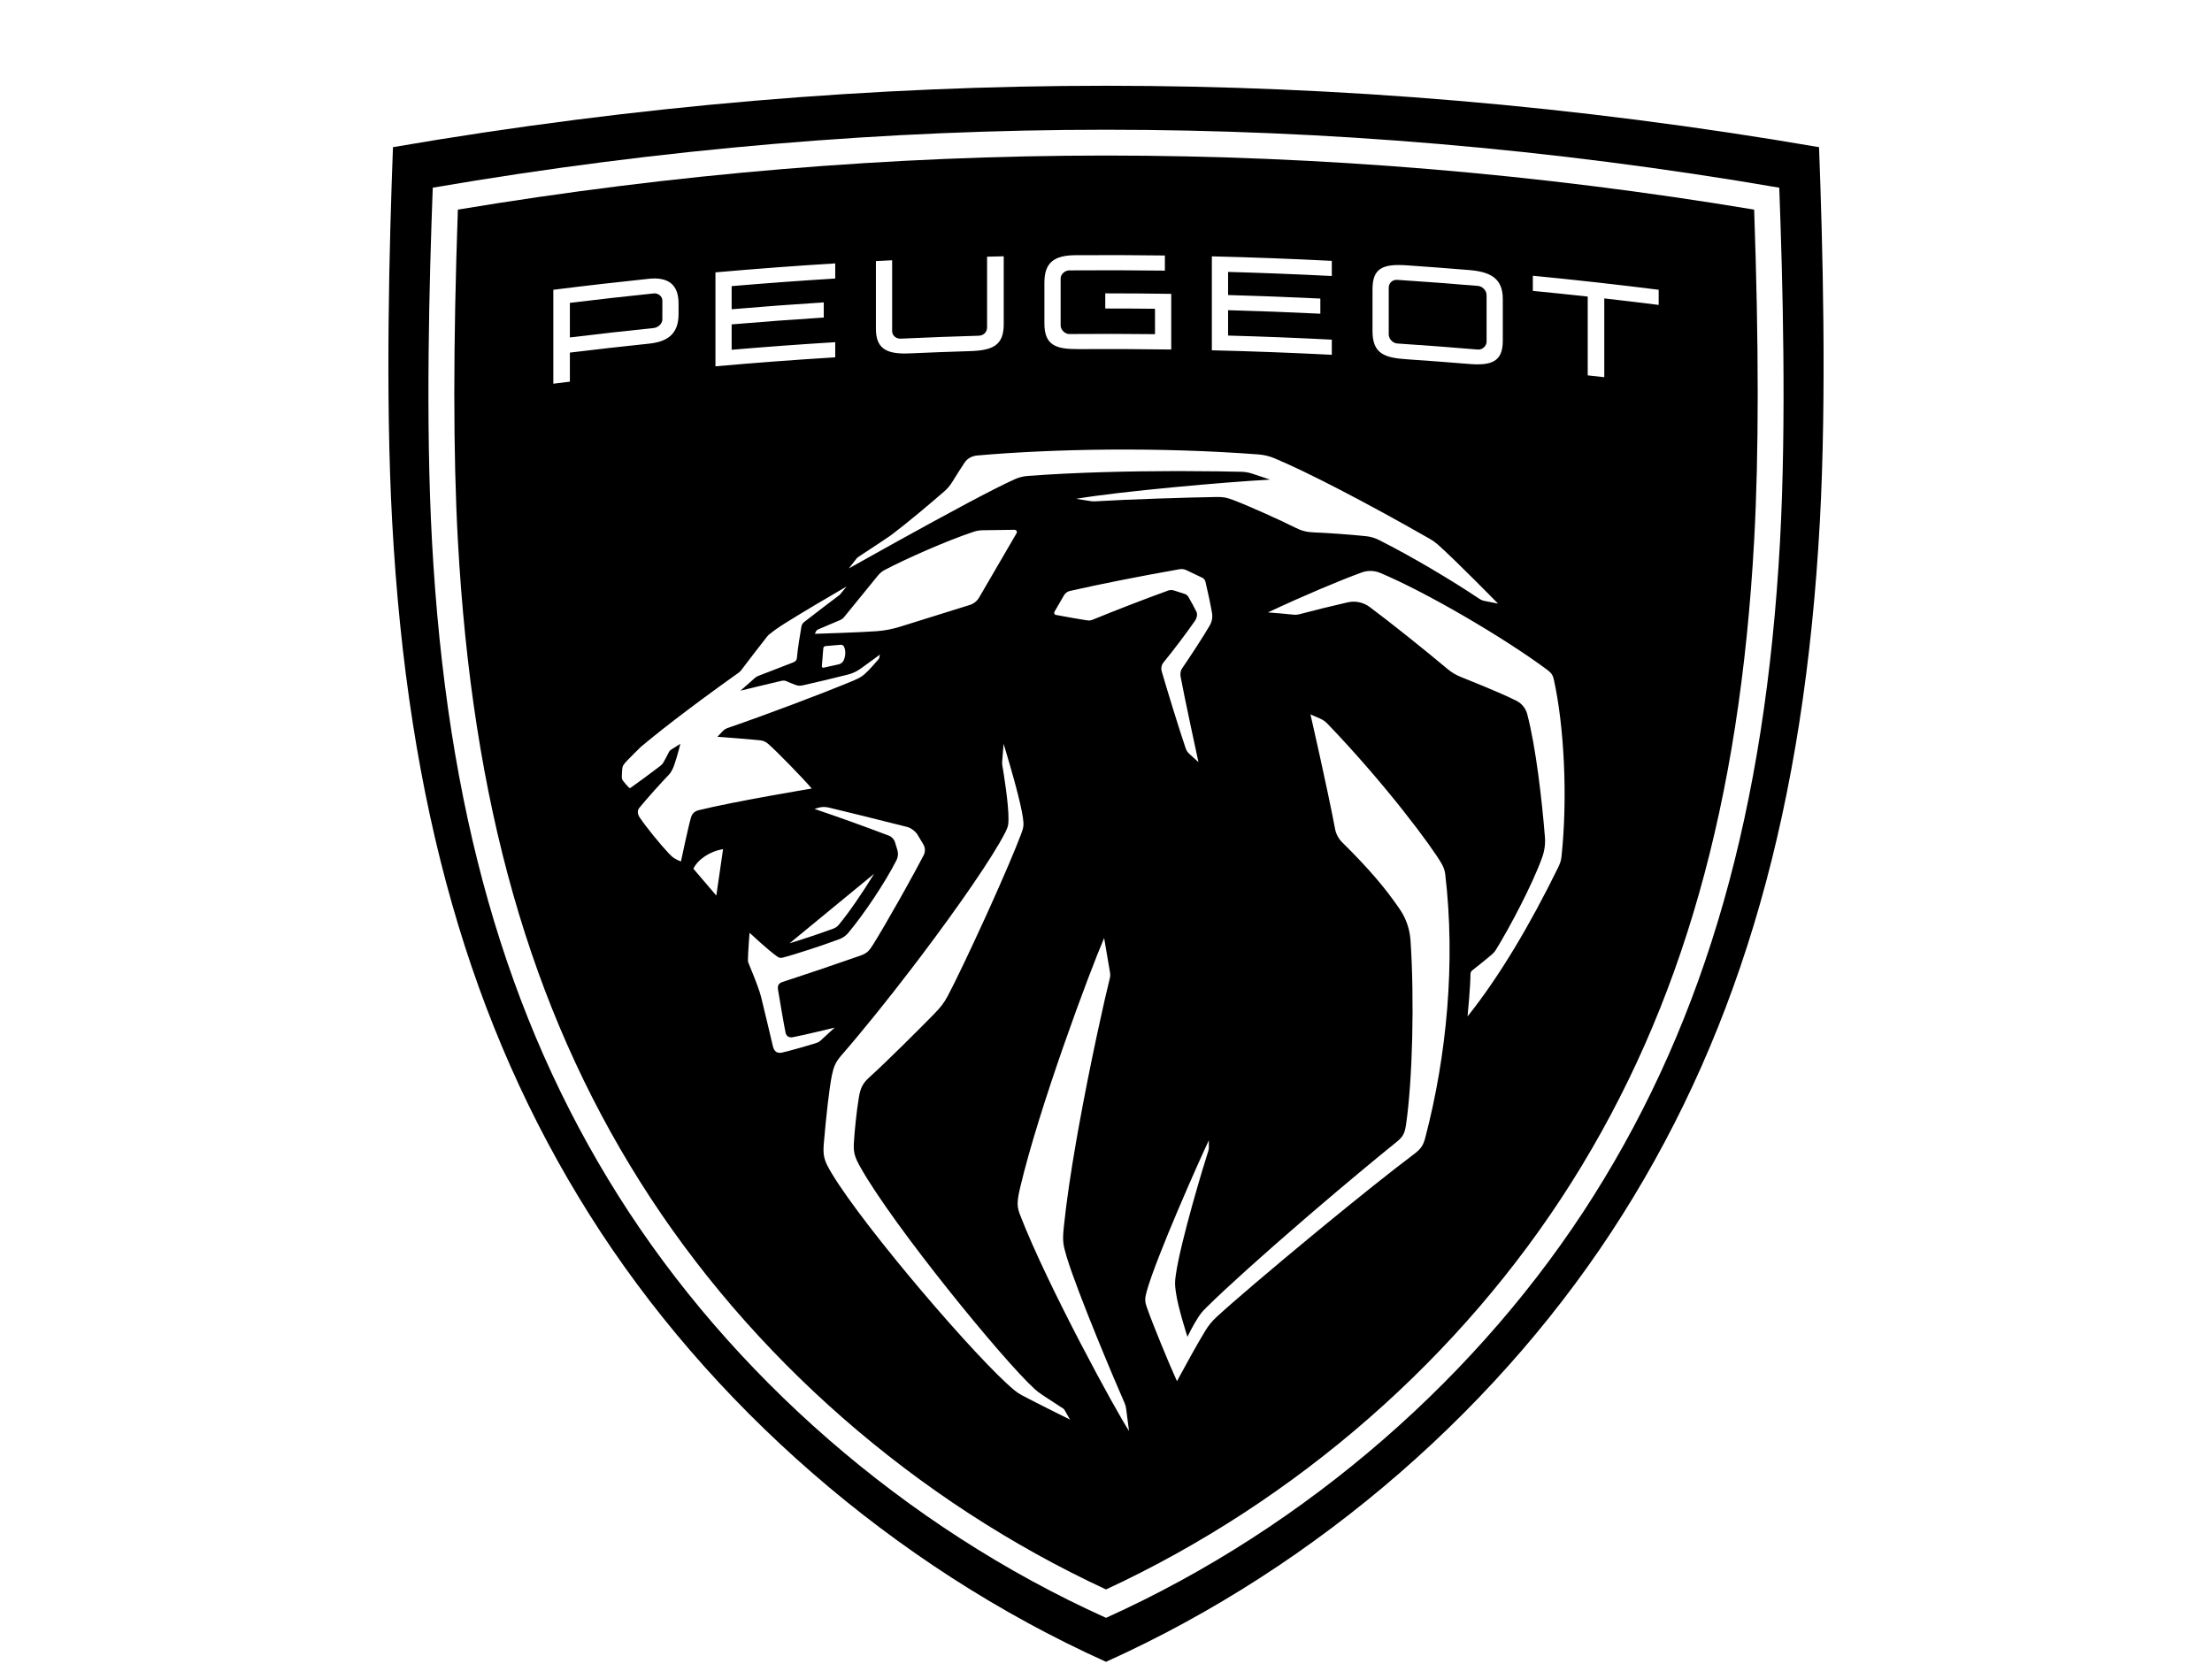
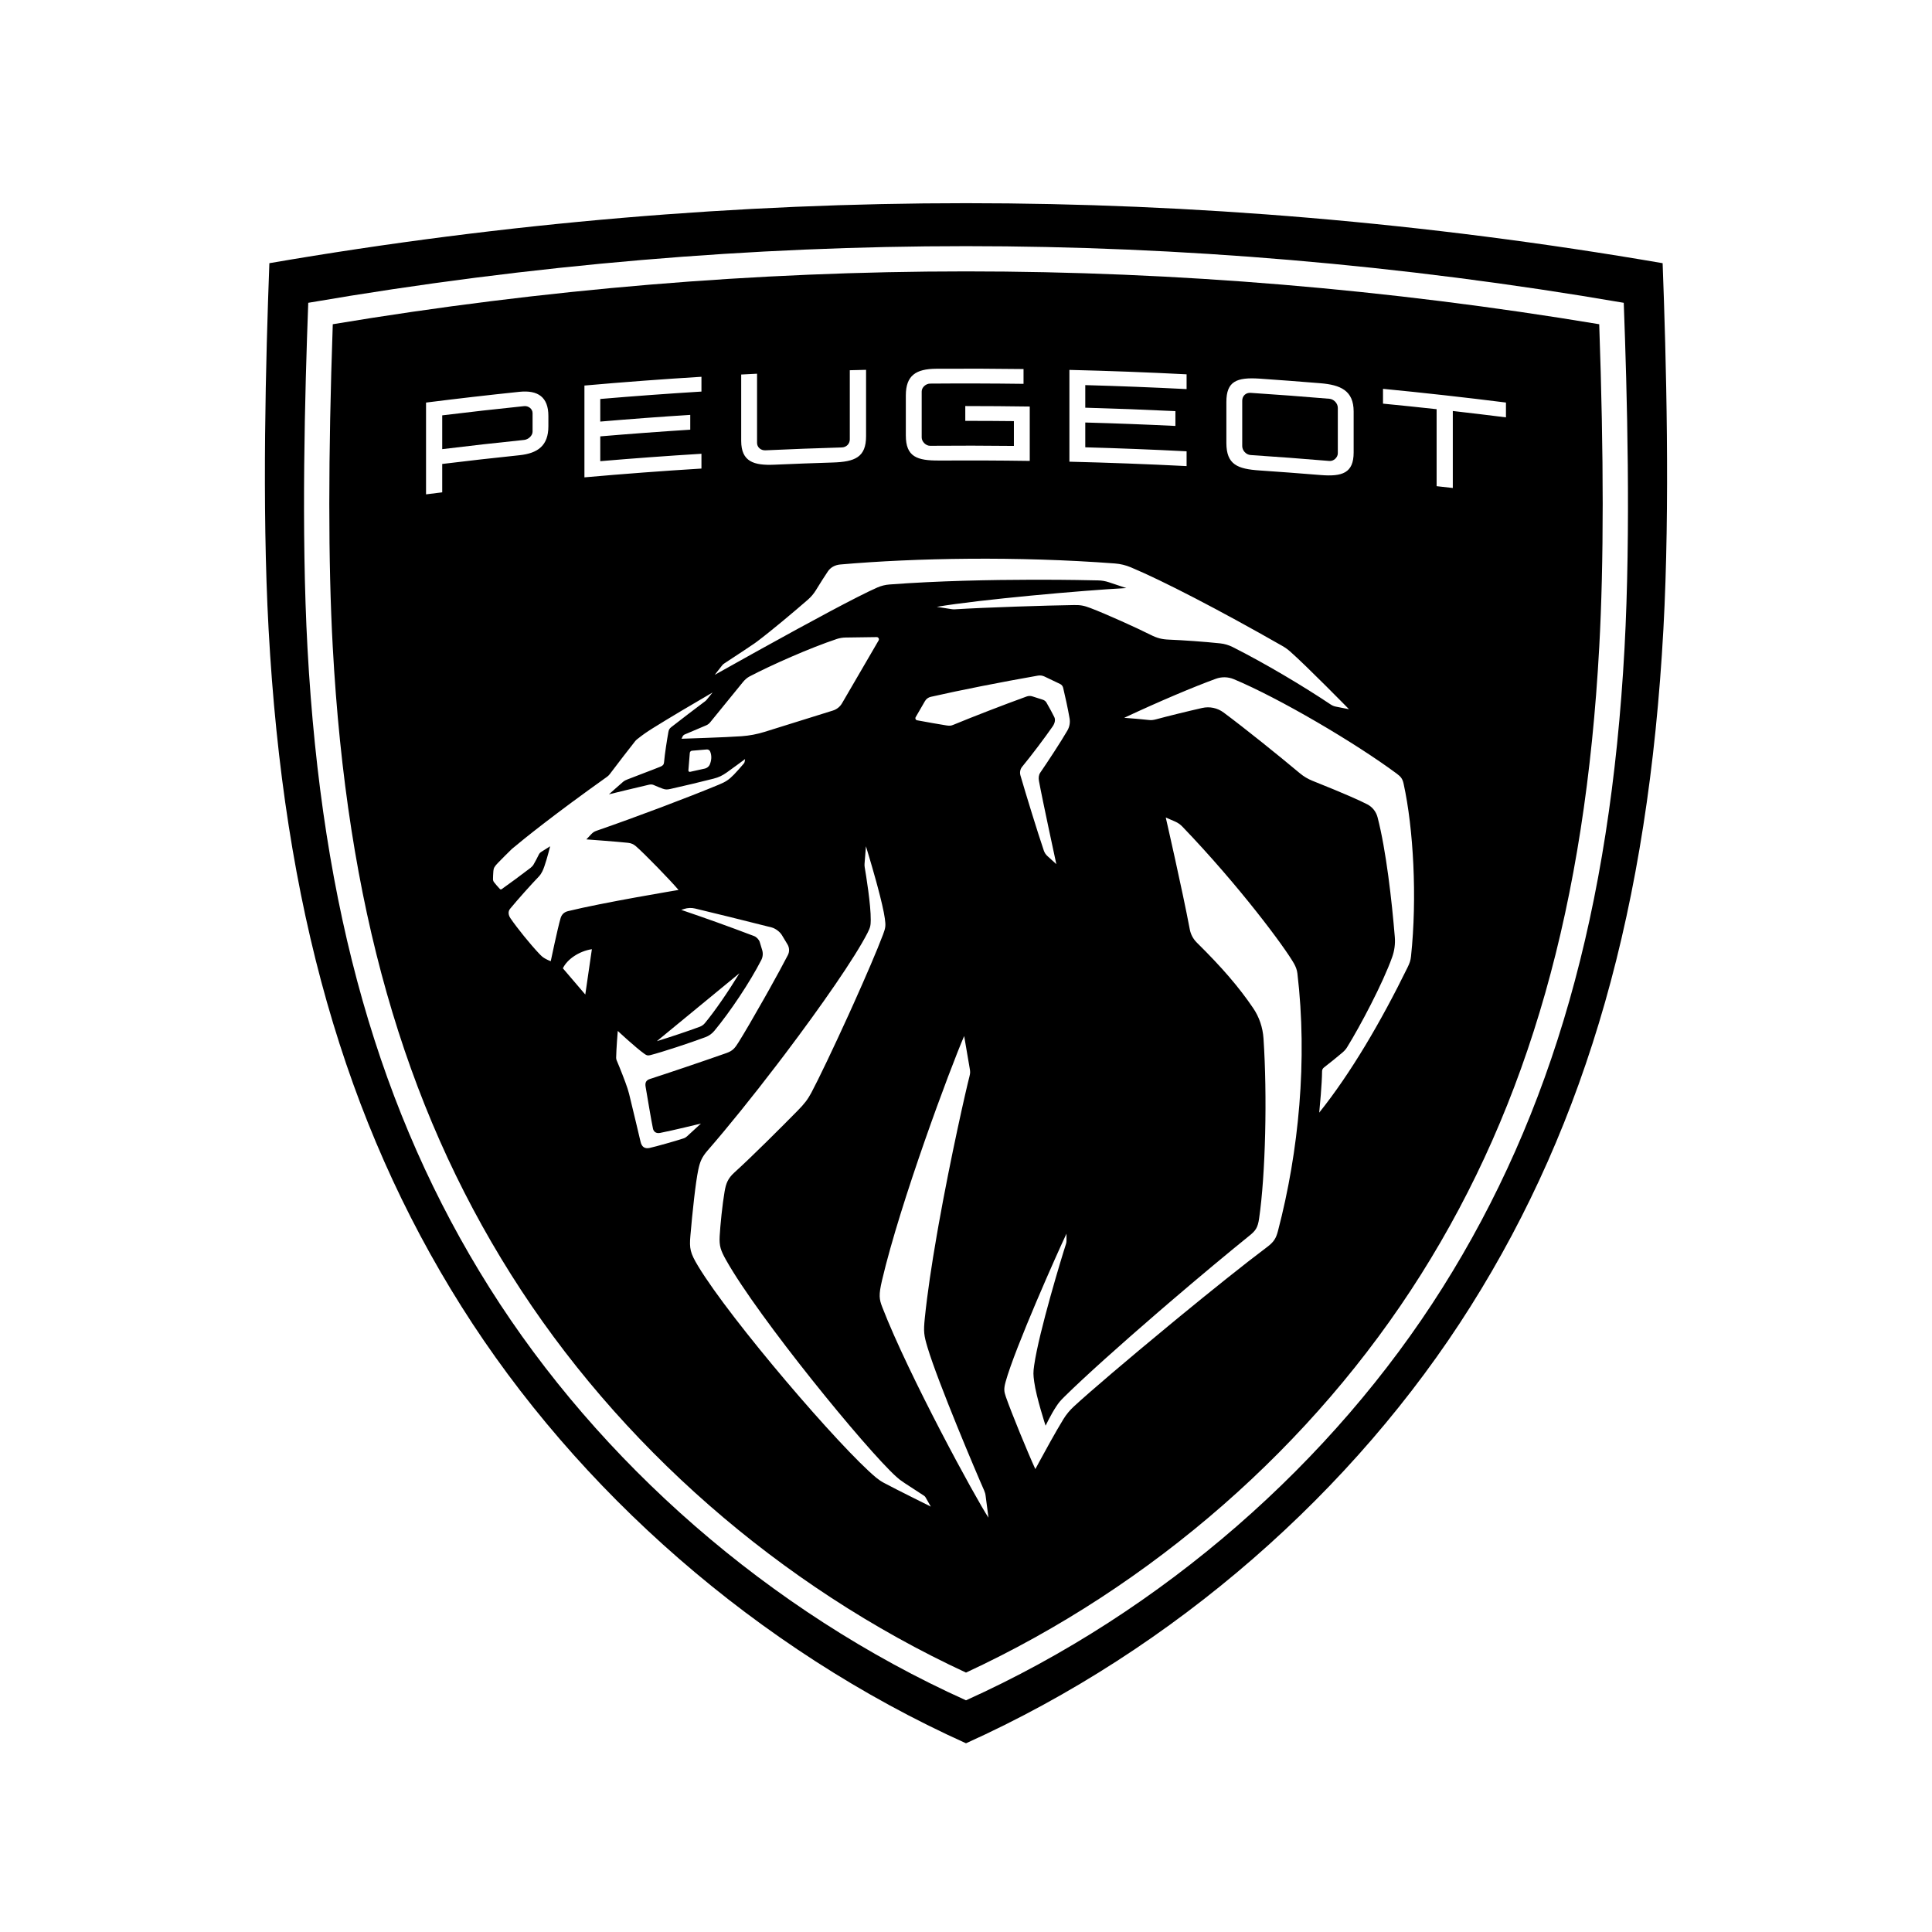
- <svg xmlns="http://www.w3.org/2000/svg" version="1.1" id="Layer_4" x="0px" y="0px" width="349.257px" height="265.129px" viewBox="0 0 349.257 265.129" enable-background="new 0 0 349.257 265.129" xml:space="preserve">
+ <svg xmlns="http://www.w3.org/2000/svg" version="1.1" id="Layer_3" x="0px" y="0px" width="200px" height="200px" viewBox="0 0 200 200" enable-background="new 0 0 200 200" xml:space="preserve">
  <g>
-     <path d="M174.63,24.564c-33.898,0-68.311,2.871-102.337,8.54c-0.747,21.467-0.747,38.548-0.004,52.136   c2.265,41.597,11.417,73.828,28.802,101.423c17.381,27.591,43.445,50.385,73.54,64.351c30.091-13.966,56.156-36.76,73.539-64.351   c17.384-27.596,26.535-59.827,28.802-101.423c0.742-13.588,0.742-30.669-0.005-52.136C242.941,27.435,208.524,24.564,174.63,24.564   z M216.708,45.66c0-3.327,1.652-4.011,5.382-3.76c3.272,0.226,6.542,0.47,9.815,0.741c3.236,0.266,5.374,1.173,5.374,4.567v6.625   c0,3.332-1.847,3.932-5.374,3.642c-3.273-0.269-6.543-0.516-9.815-0.738c-3.565-0.24-5.382-0.928-5.382-4.453V45.66z    M191.342,40.485c6.314,0.15,12.628,0.388,18.939,0.712v2.39c-5.455-0.278-10.915-0.493-16.377-0.644v3.651   c4.858,0.136,9.714,0.32,14.567,0.554v2.393c-4.854-0.235-9.709-0.42-14.567-0.554v4.007c5.462,0.15,10.922,0.365,16.377,0.646   v2.39c-6.312-0.321-12.625-0.558-18.939-0.711V40.485z M164.904,44.618c0-3.23,1.624-4.292,4.902-4.316   c4.706-0.034,9.414-0.017,14.12,0.046v2.391c-5.032-0.065-10.064-0.08-15.096-0.039c-0.681,0.007-1.363,0.595-1.363,1.274v7.432   c0,0.68,0.683,1.353,1.363,1.346c4.513-0.038,9.023-0.031,13.536,0.02v-4.009c-2.619-0.028-5.238-0.043-7.855-0.041v-2.394   c3.473,0,6.947,0.027,10.419,0.078v8.79c-4.88-0.073-9.76-0.092-14.638-0.063c-3.572,0.024-5.389-0.591-5.389-4.051V44.618z    M138.3,41.232l2.562-0.13v11.182c0,0.681,0.584,1.233,1.36,1.198c4.11-0.191,8.219-0.347,12.329-0.465   c0.781-0.021,1.301-0.617,1.301-1.296V40.538c0.875-0.024,1.75-0.046,2.629-0.065v10.729c0,3.395-1.788,4.14-5.39,4.251   c-3.135,0.096-6.272,0.213-9.407,0.353c-3.342,0.15-5.384-0.483-5.384-3.845V41.232z M135.185,88.28   c0.165-0.21,0.215-0.249,0.438-0.394c0.312-0.204,1.376-0.903,2.449-1.613l0.795-0.526c0.644-0.428,1.219-0.812,1.542-1.035   c0.161-0.109,0.263-0.187,0.464-0.336c2.335-1.756,6.021-4.854,8.219-6.771c0.498-0.433,0.92-0.938,1.267-1.499   c0.711-1.147,1.486-2.39,1.963-3.079c0.408-0.598,1.104-1.016,1.972-1.094c12.173-1.067,28.648-1.357,44.386-0.169   c0.895,0.067,1.765,0.278,2.592,0.626c5.156,2.163,14.304,6.895,24.475,12.7c0.45,0.256,0.871,0.556,1.259,0.897   c2.696,2.369,9.521,9.336,9.521,9.336l-2.129-0.42c-0.298-0.059-0.578-0.175-0.83-0.344c-4.306-2.887-10.595-6.644-15.864-9.294   c-0.627-0.311-1.304-0.513-1.999-0.585c-2.563-0.273-6.029-0.513-8.297-0.605c-1.117-0.046-1.88-0.233-2.973-0.787   c-2.091-1.057-7.154-3.348-9.678-4.308c-1.077-0.412-1.629-0.508-2.687-0.492c-4.333,0.063-14.208,0.377-19.249,0.689   c-0.174,0.01-0.342,0.002-0.511-0.024l-2.403-0.375c6.815-1.17,23.66-2.668,30.632-3.034l-2.837-0.946   c-0.549-0.181-1.118-0.279-1.697-0.293c-1.514-0.036-4.882-0.103-9.249-0.108h-1.493c-6.618,0.013-15.133,0.174-22.985,0.765   c-0.687,0.05-1.355,0.215-1.986,0.493c-3.172,1.389-10.908,5.574-18.666,9.872l-1.722,0.956c-2.006,1.114-3.991,2.224-5.875,3.28   C134.029,89.763,134.998,88.522,135.185,88.28z M186.417,106.906c0.543,2.995,2.809,13.454,2.809,13.454l-1.426-1.294   c-0.284-0.262-0.471-0.537-0.593-0.898c-1.012-2.959-2.91-9.14-3.782-12.148c-0.141-0.496-0.034-1.026,0.294-1.42   c1.485-1.8,3.652-4.679,4.919-6.503c0.352-0.513,0.469-1.079,0.261-1.502c-0.291-0.595-0.78-1.5-1.252-2.32   c-0.126-0.228-0.337-0.396-0.587-0.479l-1.709-0.548c-0.299-0.094-0.618-0.088-0.914,0.017c-3.727,1.348-8.736,3.291-11.802,4.558   c-0.448,0.188-0.632,0.202-1.176,0.119c-0.887-0.131-3.472-0.593-4.74-0.83c-0.229-0.043-0.342-0.3-0.227-0.5l1.504-2.598   c0.203-0.352,0.541-0.601,0.938-0.69c4.836-1.098,11.232-2.36,17.313-3.43c0.362-0.063,0.733-0.012,1.065,0.145l2.519,1.202   c0.248,0.119,0.431,0.343,0.496,0.615c0.343,1.437,0.762,3.341,1.042,4.959c0.115,0.672-0.012,1.359-0.354,1.952   c-1.044,1.807-3.184,5.059-4.382,6.806C186.366,105.964,186.334,106.438,186.417,106.906z M128.656,100.096l0.159-0.344   c0.075-0.162,0.208-0.29,0.374-0.36l3.438-1.457c0.258-0.108,0.483-0.275,0.655-0.491l5.312-6.522   c0.284-0.349,0.655-0.683,1.05-0.892c3.51-1.84,9.75-4.605,14.119-6.062c0.413-0.139,0.969-0.226,1.403-0.23l5.027-0.07   c0.279-0.002,0.454,0.298,0.315,0.538l-5.883,10.105c-0.329,0.596-0.876,1.039-1.527,1.234l-11.031,3.443   c-1.28,0.387-2.363,0.595-3.695,0.697C135.924,99.869,128.656,100.096,128.656,100.096z M133.202,104.308   c-0.114,0.273-0.466,0.54-0.754,0.603l-2.414,0.535c-0.145,0.032-0.279-0.085-0.27-0.232l0.227-2.826   c0.017-0.191,0.167-0.343,0.358-0.358l2.387-0.204c0.23-0.019,0.45,0.109,0.539,0.32   C133.578,102.849,133.495,103.635,133.202,104.308z M112.964,43.014c6.3-0.558,12.604-1.03,18.912-1.417v2.39   c-5.454,0.336-10.907,0.736-16.354,1.198v3.653c4.846-0.414,9.694-0.774,14.544-1.084v2.393c-4.851,0.31-9.699,0.67-14.544,1.081   v4.009c5.446-0.464,10.899-0.864,16.354-1.198v2.391c-6.308,0.387-12.611,0.861-18.912,1.42V43.014z M89.979,60.273   c-0.87,0.106-1.743,0.214-2.614,0.324V45.764c5.023-0.634,10.05-1.212,15.085-1.737c3.006-0.31,4.688,0.856,4.688,3.893v1.679   c0,3.107-1.681,4.362-4.688,4.675c-4.159,0.433-8.319,0.902-12.471,1.41V60.273z M107.519,136.042c0,0-0.393-0.126-0.942-0.439   c-0.375-0.217-0.566-0.395-0.979-0.83c-1.338-1.41-3.538-4.111-4.595-5.676c-0.311-0.462-0.441-1.05-0.054-1.522   c1.147-1.408,3.451-3.977,4.722-5.298c0.135-0.143,0.307-0.393,0.489-0.75c0.428-0.847,0.992-2.993,1.188-3.768l0.063-0.25   l0.007-0.034c0,0-0.012,0.007-0.033,0.021l-0.232,0.146c-0.315,0.197-0.822,0.516-1.042,0.653   c-0.327,0.208-0.417,0.298-0.554,0.584c-0.205,0.43-0.566,1.11-0.84,1.582c-0.089,0.154-0.331,0.394-0.458,0.493   c-1.624,1.236-3.415,2.564-4.691,3.459c-0.088,0.062-0.199,0.034-0.274-0.039c-0.163-0.162-0.844-0.933-0.965-1.115   c-0.102-0.152-0.148-0.295-0.148-0.479c-0.002-0.322,0.028-0.888,0.06-1.309c0.04-0.498,0.182-0.735,0.791-1.365   c0.682-0.704,1.424-1.444,2.205-2.204c1.914-1.606,6.745-5.517,15.372-11.657c0.162-0.116,0.31-0.252,0.43-0.414   c0.907-1.219,3.479-4.548,4.114-5.339c0.09-0.112,0.189-0.217,0.304-0.305c1.016-0.801,1.52-1.147,2.549-1.795   c2.403-1.511,7.057-4.264,9.665-5.776l-0.99,1.215c-0.055,0.053-0.109,0.104-0.164,0.16c-0.871,0.641-4.535,3.44-5.527,4.225   c-0.282,0.222-0.393,0.415-0.458,0.767c-0.224,1.239-0.594,3.592-0.704,4.896c-0.031,0.382-0.196,0.571-0.587,0.729   c-1.7,0.689-3.715,1.415-5.346,2.067c-0.349,0.138-0.445,0.191-0.652,0.348c-0.162,0.126-2.328,2.054-2.328,2.054   s4.708-1.157,6.434-1.546c0.413-0.092,0.59-0.068,0.971,0.111c0.356,0.165,0.951,0.399,1.263,0.513   c0.481,0.177,0.736,0.169,1.267,0.054c1.945-0.434,5.217-1.208,6.958-1.66c0.904-0.236,1.399-0.48,2.165-1.014   c0.834-0.579,2.947-2.158,2.947-2.158s-0.039,0.278-0.068,0.433c-0.021,0.133-0.07,0.208-0.158,0.313   c-0.429,0.516-1.181,1.355-1.554,1.74c-0.856,0.882-1.368,1.197-2.442,1.645c-4.947,2.056-13.402,5.25-19.744,7.44   c-0.414,0.145-0.594,0.264-0.901,0.578c-0.335,0.339-0.782,0.832-0.782,0.832s5.171,0.376,6.75,0.556   c0.511,0.059,0.878,0.226,1.268,0.562c1.298,1.113,5.592,5.524,6.878,7.055c0,0-12.21,2.025-17.869,3.425   c-0.698,0.172-1.048,0.615-1.206,1.174C108.622,130.768,107.519,136.042,107.519,136.042z M138.014,137.994   c-1.805,2.962-3.96,6.106-5.59,8.069c-0.213,0.259-0.498,0.457-0.82,0.579c-1.783,0.664-4.753,1.664-6.941,2.331L138.014,137.994z    M113.102,141.433l-3.621-4.237c0.66-1.426,2.588-2.771,4.685-3.09L113.102,141.433z M128.993,164.678   c-1.308,0.434-4.5,1.328-5.494,1.546c-0.775,0.168-1.271-0.139-1.47-1.015c0,0-1.36-5.775-1.852-7.743   c-0.078-0.299-0.156-0.558-0.25-0.853c-0.369-1.138-1.253-3.373-1.754-4.544c-0.057-0.136-0.086-0.28-0.084-0.431   c0.015-1.338,0.263-4.323,0.263-4.323s2.936,2.747,4.357,3.737c0.32,0.227,0.511,0.271,0.904,0.172   c1.953-0.5,6.442-1.98,8.906-2.902c0.563-0.207,1.055-0.563,1.438-1.022c2.549-3.072,5.745-7.848,7.591-11.45   c0.253-0.496,0.302-1.064,0.143-1.598l-0.397-1.306c-0.116-0.382-0.521-0.813-0.896-0.956c-4.343-1.647-7.767-2.872-11.79-4.239   l0.479-0.153c0.573-0.183,1.182-0.205,1.764-0.064c2.624,0.628,8.177,1.986,12.375,3.058c0.59,0.15,1.325,0.699,1.638,1.22   l0.914,1.516c0.319,0.533,0.342,1.186,0.058,1.737c-0.763,1.476-1.852,3.474-3.003,5.534l-0.87,1.55   c-1.602,2.837-3.198,5.571-4.104,7.012c-0.596,0.951-0.929,1.373-1.991,1.748c-4.129,1.449-9.259,3.182-12.307,4.166   c-0.624,0.201-0.835,0.578-0.712,1.267c0.217,1.258,0.92,5.52,1.19,6.762c0.099,0.461,0.467,0.826,1.151,0.694   c1.802-0.339,6.599-1.51,6.599-1.51s-1.414,1.303-2.26,2.072C129.374,164.506,129.194,164.614,128.993,164.678z M168.73,224.08   l-0.371-0.185c-0.298-0.148-0.692-0.344-1.146-0.569l-1.103-0.55c-1.69-0.846-3.705-1.864-4.765-2.433   c-0.436-0.234-0.846-0.51-1.227-0.829c-5.793-4.798-23.549-25.521-28.771-34.173c-1.302-2.159-1.436-2.859-1.261-4.903   c0.327-3.806,0.834-8.591,1.277-10.688c0.27-1.265,0.549-2.01,1.521-3.127c3.268-3.75,7.255-8.705,11.139-13.787l1.365-1.797   c5.887-7.797,11.31-15.603,13.333-19.578c0.465-0.904,0.503-1.219,0.513-2.073c0.026-2.478-0.766-7.302-0.975-8.521   c-0.032-0.19-0.042-0.384-0.025-0.578l0.224-2.816c0,0,0.836,2.702,1.643,5.637l0.281,1.041c0.511,1.912,0.964,3.799,1.128,4.994   c0.158,1.149,0.132,1.458-0.278,2.56c-0.994,2.637-2.823,6.877-4.773,11.214l-0.842,1.86c-2.394,5.26-4.818,10.342-5.994,12.543   c-0.581,1.084-1.126,1.789-2.218,2.896c-2.491,2.528-7.258,7.308-10.21,9.979c-1.072,0.972-1.36,1.804-1.578,3.063   c-0.352,2.018-0.701,5.466-0.798,7.246c-0.085,1.565,0.17,2.299,1.045,3.851c5.201,9.254,22.569,30.545,27.517,35.018   c0.358,0.322,0.62,0.54,1.376,1.041c0.727,0.485,3.099,2.019,3.099,2.019c0.095,0.064,0.176,0.15,0.236,0.251l0.858,1.51   C168.955,224.193,168.875,224.151,168.73,224.08z M161.099,191.959c-0.504-1.299-0.601-1.94-0.043-4.334   c2.973-12.694,11.018-34.266,13.277-39.486c0,0,0.669,3.96,0.874,5.109c0.114,0.65,0.139,0.824-0.027,1.463   c-0.534,2.053-3.005,12.881-4.983,23.96l-0.307,1.752c-0.81,4.668-1.507,9.302-1.914,13.266c-0.23,2.252-0.155,2.791,0.441,4.789   c1.69,5.647,7.941,20.402,9.144,23.093c0.133,0.298,0.212,0.608,0.25,0.93l0.452,3.48   C176.259,222.963,165.375,203.012,161.099,191.959z M225.042,179.659c-0.305,1.162-0.647,1.756-1.768,2.595   c-3.605,2.707-8.99,7.022-14.345,11.421l-1.688,1.391c-6.449,5.324-12.578,10.54-15.178,12.941   c-0.652,0.604-1.223,1.284-1.687,2.043c-1.22,1.976-3.081,5.378-3.996,7.067l-0.254,0.473c-0.186,0.341-0.29,0.537-0.29,0.537   c-1.214-2.639-3.857-9.077-4.764-11.683c-0.297-0.849-0.351-1.293-0.037-2.432c1.479-5.397,8.473-21.09,9.832-23.928l0.002,1.163   c0,0.167-0.027,0.335-0.08,0.494c-0.612,1.855-4.373,14.223-5.137,19.588c-0.169,1.193-0.155,1.514,0,2.685   c0.334,2.505,1.837,7.097,1.837,7.097s0.89-1.853,1.719-3.104c0.408-0.615,0.652-0.911,1.316-1.568   c3.362-3.316,9.097-8.443,15.069-13.598l2.115-1.817c4.588-3.928,9.168-7.748,12.786-10.67c0.942-0.76,1.294-1.267,1.503-2.709   c1.037-7.104,1.337-19.854,0.712-29.134c-0.119-1.751-0.688-3.444-1.679-4.898c-2.27-3.347-4.983-6.514-9.1-10.58   c-0.587-0.584-0.987-1.328-1.136-2.141c-1.201-6.387-3.882-18.069-3.882-18.069l1.502,0.65c0.443,0.191,0.85,0.472,1.183,0.821   c9.205,9.581,16.565,19.516,18.04,22.133c0.281,0.503,0.479,1.006,0.548,1.582C229.844,151.98,228.421,166.782,225.042,179.659z    M246.548,135.254c-0.072,0.678-0.208,1.082-0.562,1.805c-4.313,8.796-9.166,17.072-14.272,23.458l0.011-0.103   c0.065-0.682,0.432-4.516,0.451-6.59c0.004-0.234,0.111-0.45,0.299-0.593c0.947-0.735,2.251-1.781,2.987-2.417   c0.359-0.309,0.559-0.541,0.745-0.843c2.081-3.353,5.802-10.374,7.3-14.598c0.367-1.03,0.511-2.122,0.422-3.213   c-0.48-5.886-1.406-14.042-2.785-19.365c-0.236-0.907-0.837-1.674-1.675-2.103c-1.19-0.61-3.526-1.672-8.845-3.798   c-0.737-0.296-1.426-0.704-2.033-1.212c-3.486-2.922-8.938-7.305-12.332-9.825c-0.991-0.738-2.256-1.007-3.465-0.733   c-2.471,0.56-5.616,1.338-7.387,1.817c-0.602,0.162-0.839,0.176-1.461,0.104c-0.321-0.037-0.74-0.078-1.18-0.118l-0.665-0.059   c-0.772-0.065-1.497-0.121-1.782-0.143l-0.126-0.009c5.77-2.703,11.32-5.035,14.796-6.303h0.001   c0.954-0.351,2.001-0.326,2.94,0.068c7.28,3.048,19.522,10.22,26.328,15.271c0.657,0.488,0.919,0.825,1.091,1.613   C246.948,114.616,247.555,125.82,246.548,135.254z M261.893,48.155c-2.858-0.36-5.724-0.704-8.591-1.028V59.57   c-0.869-0.099-1.739-0.197-2.615-0.292V46.834c-2.885-0.317-5.774-0.614-8.664-0.895v-2.394c6.632,0.644,13.257,1.384,19.87,2.216   V48.155z" />
-     <path d="M104.582,50.467v-3.005c0-0.68-0.68-1.193-1.356-1.123c-4.418,0.455-8.835,0.951-13.247,1.49v5.461   c4.412-0.538,8.829-1.036,13.247-1.488C103.902,51.73,104.582,51.114,104.582,50.467z" />
-     <path d="M220.632,54.246c4.245,0.281,8.487,0.6,12.729,0.958c0.679,0.058,1.358-0.564,1.358-1.241v-7.338   c0-0.774-0.68-1.416-1.358-1.473c-4.242-0.358-8.484-0.678-12.729-0.956c-0.778-0.054-1.363,0.491-1.363,1.268v7.335   C219.269,53.479,219.854,54.193,220.632,54.246z" />
-     <path d="M287.212,23.239c-38.367-6.598-76.166-9.696-112.582-9.696c-36.417,0-74.218,3.098-112.583,9.696   c-0.573,15.326-1.225,39.016-0.128,59.117c2.442,44.818,12.344,79.606,31.161,109.478c18.76,29.784,47.813,55.396,81.551,70.606   c33.737-15.21,62.786-40.822,81.547-70.606c18.82-29.872,28.719-64.66,31.164-109.478   C288.433,62.255,287.783,38.565,287.212,23.239z M281.053,85.46c-2.31,42.318-11.656,75.164-29.425,103.369   c-17.716,28.124-45.144,52.307-76.998,66.667c-31.855-14.36-59.288-38.543-77.001-66.667   C79.863,160.625,70.514,127.778,68.207,85.46c-1.036-18.98-0.42-41.348,0.122-55.818c36.226-6.23,71.917-9.155,106.302-9.155   c34.384,0,70.074,2.925,106.299,9.155C281.47,44.112,282.083,66.48,281.053,85.46z" />
+     <path d="M100,28.094c-21.713,0-43.756,1.839-65.551,5.47c-0.479,13.75-0.479,24.692-0.003,33.396   c1.451,26.645,7.313,47.291,18.449,64.966c11.134,17.673,27.829,32.273,47.105,41.22c19.275-8.946,35.971-23.547,47.105-41.22   c11.136-17.677,16.997-38.322,18.449-64.966c0.476-8.704,0.476-19.646-0.003-33.396C143.758,29.933,121.711,28.094,100,28.094z    M126.954,41.606c0-2.131,1.057-2.569,3.447-2.409c2.095,0.145,4.19,0.301,6.286,0.475c2.073,0.17,3.442,0.751,3.442,2.925v4.244   c0,2.134-1.183,2.519-3.442,2.333c-2.096-0.172-4.191-0.33-6.286-0.472c-2.284-0.154-3.447-0.595-3.447-2.853V41.606z    M110.705,38.292c4.045,0.096,8.089,0.249,12.131,0.457v1.53c-3.493-0.178-6.99-0.316-10.489-0.412v2.338   c3.111,0.087,6.223,0.206,9.331,0.355v1.533c-3.109-0.151-6.22-0.27-9.331-0.355v2.567c3.499,0.096,6.996,0.234,10.489,0.414v1.531   c-4.043-0.206-8.086-0.357-12.131-0.456V38.292z M93.771,40.939c0-2.069,1.04-2.75,3.141-2.766c3.014-0.021,6.029-0.01,9.044,0.03   v1.532c-3.224-0.042-6.447-0.051-9.67-0.025c-0.436,0.004-0.873,0.381-0.873,0.816v4.761c0,0.436,0.438,0.867,0.873,0.862   c2.891-0.024,5.779-0.02,8.672,0.013v-2.568c-1.678-0.018-3.356-0.028-5.032-0.026v-1.534c2.225,0,4.449,0.018,6.673,0.05v5.63   c-3.125-0.047-6.251-0.059-9.376-0.041c-2.288,0.016-3.452-0.378-3.452-2.595L93.771,40.939L93.771,40.939z M76.729,38.77   l1.641-0.083v7.163c0,0.436,0.374,0.79,0.872,0.767c2.632-0.122,5.265-0.222,7.896-0.298c0.5-0.013,0.833-0.395,0.833-0.83v-7.163   c0.561-0.015,1.121-0.03,1.684-0.042v6.872c0,2.175-1.145,2.652-3.452,2.723c-2.008,0.062-4.018,0.137-6.026,0.226   c-2.141,0.096-3.448-0.31-3.448-2.463V38.77L76.729,38.77z M74.734,68.907c0.105-0.135,0.138-0.159,0.28-0.252   c0.2-0.131,0.882-0.579,1.569-1.033l0.509-0.337c0.413-0.274,0.781-0.52,0.988-0.663c0.103-0.07,0.168-0.12,0.297-0.215   c1.495-1.125,3.856-3.11,5.264-4.337c0.319-0.278,0.589-0.601,0.812-0.96c0.455-0.735,0.952-1.532,1.257-1.972   c0.261-0.383,0.707-0.651,1.263-0.701c7.797-0.684,18.35-0.869,28.431-0.108c0.574,0.042,1.132,0.178,1.661,0.4   c3.303,1.386,9.162,4.417,15.678,8.135c0.287,0.164,0.559,0.356,0.806,0.574c1.728,1.518,6.099,5.98,6.099,5.98l-1.363-0.269   c-0.191-0.038-0.37-0.112-0.532-0.22c-2.759-1.85-6.786-4.256-10.16-5.953c-0.402-0.199-0.836-0.329-1.282-0.375   c-1.641-0.175-3.862-0.329-5.314-0.388c-0.716-0.03-1.205-0.15-1.903-0.504c-1.34-0.677-4.584-2.145-6.199-2.759   c-0.691-0.264-1.044-0.326-1.722-0.315c-2.776,0.04-9.102,0.242-12.331,0.441c-0.111,0.006-0.219,0.001-0.327-0.016l-1.54-0.24   c4.367-0.749,15.155-1.708,19.621-1.943l-1.815-0.606c-0.354-0.116-0.717-0.179-1.088-0.188c-0.969-0.023-3.128-0.066-5.925-0.069   h-0.956c-4.239,0.009-9.694,0.111-14.724,0.491c-0.439,0.032-0.867,0.137-1.271,0.315c-2.032,0.89-6.987,3.571-11.957,6.324   l-1.103,0.612c-1.285,0.714-2.557,1.425-3.764,2.101C73.994,69.856,74.614,69.062,74.734,68.907z M107.552,80.837   c0.348,1.918,1.799,8.618,1.799,8.618l-0.913-0.828c-0.183-0.168-0.302-0.344-0.382-0.576c-0.646-1.896-1.863-5.855-2.421-7.782   c-0.091-0.318-0.023-0.657,0.188-0.909c0.952-1.153,2.34-2.997,3.151-4.165c0.226-0.329,0.301-0.692,0.167-0.963   c-0.187-0.381-0.5-0.961-0.803-1.485c-0.079-0.146-0.215-0.254-0.374-0.308l-1.096-0.351c-0.192-0.061-0.396-0.056-0.586,0.011   c-2.387,0.864-5.596,2.108-7.56,2.92c-0.287,0.12-0.405,0.129-0.753,0.076c-0.568-0.084-2.224-0.379-3.036-0.532   c-0.146-0.027-0.219-0.191-0.145-0.32l0.963-1.664c0.13-0.225,0.347-0.385,0.601-0.442c3.098-0.703,7.195-1.512,11.091-2.197   c0.232-0.04,0.469-0.008,0.682,0.093l1.614,0.771c0.159,0.076,0.275,0.219,0.318,0.394c0.219,0.92,0.488,2.14,0.667,3.176   c0.073,0.431-0.009,0.871-0.228,1.251c-0.669,1.157-2.038,3.24-2.808,4.359C107.519,80.234,107.498,80.537,107.552,80.837z    M70.552,76.475l0.102-0.22c0.049-0.104,0.133-0.186,0.24-0.23l2.202-0.934c0.165-0.069,0.309-0.176,0.419-0.315l3.402-4.178   c0.182-0.223,0.42-0.437,0.673-0.571c2.249-1.179,6.246-2.95,9.044-3.883c0.264-0.089,0.621-0.145,0.898-0.147l3.22-0.045   c0.179-0.001,0.29,0.191,0.202,0.345l-3.769,6.473c-0.211,0.381-0.562,0.666-0.979,0.791l-7.066,2.205   c-0.819,0.248-1.514,0.381-2.367,0.447C75.208,76.33,70.552,76.475,70.552,76.475z M73.464,79.173   c-0.073,0.175-0.298,0.346-0.483,0.386l-1.546,0.342c-0.093,0.021-0.179-0.054-0.173-0.148l0.146-1.81   c0.011-0.123,0.107-0.22,0.229-0.229l1.529-0.13c0.146-0.013,0.288,0.07,0.345,0.205C73.705,78.239,73.652,78.742,73.464,79.173z    M60.5,39.912c4.036-0.358,8.074-0.661,12.114-0.908v1.531c-3.494,0.215-6.986,0.471-10.475,0.767v2.34   c3.104-0.265,6.209-0.496,9.316-0.694v1.533c-3.107,0.199-6.213,0.43-9.316,0.692v2.568c3.488-0.297,6.981-0.553,10.475-0.767   v1.531c-4.04,0.248-8.077,0.552-12.114,0.91V39.912z M45.778,50.967c-0.558,0.068-1.117,0.137-1.675,0.208v-9.501   c3.218-0.406,6.438-0.777,9.663-1.113c1.925-0.199,3.002,0.548,3.002,2.494v1.076c0,1.99-1.077,2.793-3.002,2.995   c-2.665,0.277-5.329,0.577-7.988,0.903V50.967z M57.013,99.501c0,0-0.251-0.081-0.603-0.281c-0.241-0.14-0.363-0.253-0.627-0.532   c-0.857-0.903-2.266-2.633-2.943-3.635c-0.199-0.297-0.283-0.674-0.035-0.976c0.735-0.901,2.21-2.547,3.025-3.393   c0.086-0.092,0.196-0.252,0.313-0.48c0.273-0.543,0.635-1.917,0.761-2.414l0.041-0.16l0.004-0.022c0,0-0.007,0.005-0.021,0.014   l-0.148,0.093c-0.202,0.126-0.526,0.331-0.667,0.418c-0.209,0.133-0.267,0.191-0.355,0.374c-0.131,0.275-0.362,0.711-0.538,1.013   c-0.057,0.099-0.211,0.252-0.293,0.316c-1.041,0.792-2.187,1.642-3.004,2.215c-0.057,0.04-0.127,0.022-0.175-0.024   c-0.104-0.104-0.541-0.598-0.618-0.715c-0.065-0.097-0.095-0.188-0.095-0.306c-0.001-0.207,0.018-0.569,0.039-0.839   c0.025-0.319,0.116-0.471,0.506-0.875c0.437-0.45,0.912-0.924,1.412-1.411c1.226-1.029,4.321-3.535,9.847-7.467   c0.104-0.074,0.198-0.162,0.275-0.265c0.581-0.781,2.228-2.913,2.635-3.42c0.058-0.072,0.122-0.139,0.195-0.195   c0.65-0.513,0.973-0.735,1.632-1.15c1.54-0.968,4.52-2.731,6.191-3.699l-0.633,0.778c-0.036,0.034-0.07,0.066-0.105,0.103   c-0.559,0.411-2.905,2.204-3.541,2.706c-0.181,0.142-0.251,0.266-0.294,0.491c-0.143,0.794-0.381,2.301-0.451,3.136   c-0.02,0.246-0.125,0.366-0.376,0.467c-1.089,0.441-2.38,0.907-3.425,1.324c-0.223,0.088-0.285,0.123-0.417,0.224   c-0.104,0.08-1.491,1.315-1.491,1.315s3.016-0.742,4.121-0.99c0.264-0.06,0.378-0.044,0.622,0.071   c0.228,0.105,0.609,0.255,0.809,0.328c0.308,0.113,0.471,0.108,0.812,0.034c1.246-0.277,3.341-0.773,4.458-1.063   c0.579-0.151,0.896-0.308,1.386-0.649c0.534-0.371,1.888-1.382,1.888-1.382s-0.025,0.178-0.043,0.277   c-0.013,0.085-0.045,0.133-0.102,0.201c-0.274,0.33-0.756,0.868-0.995,1.115c-0.548,0.564-0.877,0.767-1.565,1.053   c-3.168,1.317-8.584,3.363-12.646,4.766c-0.265,0.093-0.381,0.169-0.578,0.37c-0.214,0.217-0.5,0.533-0.5,0.533   s3.312,0.242,4.324,0.356c0.327,0.038,0.562,0.145,0.812,0.36c0.831,0.713,3.582,3.538,4.405,4.519c0,0-7.821,1.298-11.446,2.194   c-0.447,0.11-0.671,0.394-0.772,0.752C57.719,96.122,57.013,99.501,57.013,99.501z M76.546,100.751   c-1.156,1.897-2.536,3.91-3.581,5.168c-0.136,0.167-0.319,0.293-0.525,0.371c-1.143,0.426-3.044,1.065-4.446,1.493L76.546,100.751z    M60.589,102.953l-2.319-2.713c0.423-0.914,1.657-1.776,3.001-1.98L60.589,102.953z M70.768,117.843   c-0.838,0.278-2.882,0.851-3.519,0.991c-0.496,0.106-0.814-0.09-0.941-0.65c0,0-0.872-3.699-1.187-4.96   c-0.05-0.191-0.1-0.357-0.16-0.546c-0.236-0.73-0.803-2.16-1.124-2.912c-0.036-0.086-0.055-0.179-0.054-0.274   c0.01-0.858,0.168-2.77,0.168-2.77s1.881,1.759,2.791,2.394c0.206,0.146,0.328,0.174,0.58,0.11c1.25-0.32,4.126-1.27,5.705-1.859   c0.36-0.133,0.676-0.36,0.921-0.655c1.632-1.966,3.68-5.026,4.862-7.334c0.162-0.318,0.193-0.682,0.092-1.023l-0.254-0.837   c-0.075-0.244-0.333-0.521-0.574-0.612c-2.783-1.056-4.976-1.84-7.553-2.715l0.308-0.099c0.367-0.117,0.757-0.131,1.13-0.041   c1.681,0.402,5.237,1.272,7.927,1.959c0.377,0.096,0.848,0.448,1.049,0.782l0.585,0.97c0.206,0.342,0.219,0.76,0.038,1.112   c-0.488,0.946-1.186,2.226-1.923,3.546l-0.558,0.991c-1.026,1.818-2.048,3.57-2.628,4.493c-0.382,0.608-0.596,0.88-1.275,1.118   c-2.645,0.929-5.931,2.039-7.884,2.67c-0.399,0.128-0.534,0.369-0.456,0.812c0.139,0.805,0.589,3.534,0.762,4.331   c0.064,0.295,0.299,0.529,0.737,0.444c1.155-0.217,4.227-0.968,4.227-0.968s-0.906,0.836-1.447,1.328   C71.012,117.732,70.896,117.802,70.768,117.843z M96.222,155.893l-0.238-0.118c-0.191-0.095-0.444-0.22-0.734-0.364l-0.707-0.354   c-1.082-0.541-2.373-1.192-3.051-1.557c-0.279-0.15-0.542-0.328-0.787-0.531c-3.71-3.074-15.084-16.348-18.429-21.89   c-0.834-1.383-0.92-1.831-0.808-3.142c0.209-2.438,0.534-5.502,0.818-6.846c0.173-0.811,0.352-1.287,0.974-2.002   c2.094-2.402,4.647-5.577,7.135-8.832l0.875-1.15c3.771-4.995,7.244-9.995,8.54-12.542c0.298-0.579,0.322-0.78,0.329-1.327   c0.016-1.588-0.491-4.678-0.625-5.458c-0.021-0.122-0.026-0.247-0.016-0.37l0.144-1.804c0,0,0.536,1.731,1.053,3.61l0.18,0.667   c0.327,1.225,0.617,2.434,0.723,3.199c0.101,0.737,0.085,0.935-0.178,1.641c-0.637,1.688-1.809,4.405-3.058,7.183l-0.539,1.192   c-1.534,3.369-3.086,6.624-3.84,8.033c-0.372,0.694-0.721,1.146-1.421,1.855c-1.595,1.619-4.649,4.681-6.54,6.393   c-0.687,0.622-0.871,1.155-1.011,1.961c-0.226,1.293-0.45,3.502-0.512,4.642c-0.054,1.003,0.108,1.473,0.669,2.467   c3.332,5.928,14.457,19.565,17.626,22.431c0.229,0.207,0.397,0.347,0.881,0.667c0.466,0.311,1.985,1.293,1.985,1.293   c0.062,0.042,0.113,0.097,0.151,0.161l0.55,0.967C96.366,155.966,96.314,155.938,96.222,155.893z M91.333,135.317   c-0.322-0.831-0.385-1.242-0.027-2.775c1.904-8.131,7.058-21.948,8.504-25.293c0,0,0.429,2.537,0.56,3.272   c0.073,0.418,0.089,0.528-0.018,0.938c-0.341,1.314-1.925,8.251-3.191,15.347l-0.196,1.123c-0.52,2.989-0.966,5.958-1.227,8.498   c-0.147,1.441-0.1,1.787,0.282,3.067c1.083,3.616,5.086,13.067,5.857,14.792c0.084,0.19,0.137,0.39,0.159,0.596l0.291,2.228   C101.044,155.178,94.072,142.397,91.333,135.317z M132.292,127.439c-0.195,0.743-0.414,1.125-1.133,1.662   c-2.309,1.733-5.758,4.497-9.188,7.314l-1.08,0.893c-4.132,3.41-8.058,6.75-9.724,8.289c-0.417,0.387-0.783,0.822-1.08,1.308   c-0.781,1.266-1.974,3.446-2.56,4.527l-0.162,0.304c-0.121,0.219-0.187,0.343-0.187,0.343c-0.777-1.689-2.471-5.814-3.052-7.483   c-0.19-0.543-0.225-0.828-0.023-1.558c0.947-3.456,5.427-13.509,6.299-15.326v0.745c0,0.106-0.018,0.214-0.051,0.316   c-0.392,1.188-2.802,9.11-3.291,12.547c-0.109,0.763-0.1,0.969,0,1.719c0.214,1.605,1.178,4.547,1.178,4.547   s0.569-1.188,1.102-1.988c0.261-0.395,0.415-0.584,0.841-1.005c2.154-2.124,5.828-5.407,9.654-8.71l1.354-1.164   c2.938-2.516,5.873-4.963,8.189-6.834c0.603-0.487,0.829-0.812,0.963-1.735c0.665-4.551,0.855-12.718,0.455-18.662   c-0.076-1.122-0.439-2.206-1.074-3.137c-1.455-2.145-3.192-4.173-5.83-6.777c-0.375-0.374-0.632-0.851-0.727-1.372   c-0.77-4.091-2.486-11.574-2.486-11.574l0.962,0.416c0.283,0.123,0.543,0.303,0.757,0.526c5.896,6.137,10.61,12.501,11.556,14.177   c0.18,0.322,0.308,0.646,0.352,1.013C135.367,109.71,134.456,119.19,132.292,127.439z M146.068,98.996   c-0.046,0.435-0.135,0.692-0.36,1.155c-2.763,5.635-5.872,10.937-9.142,15.027l0.006-0.066c0.042-0.438,0.278-2.893,0.289-4.222   c0.002-0.15,0.071-0.288,0.191-0.38c0.607-0.471,1.442-1.141,1.914-1.548c0.229-0.198,0.358-0.347,0.477-0.54   c1.334-2.147,3.717-6.645,4.677-9.351c0.235-0.66,0.326-1.359,0.271-2.059c-0.309-3.771-0.901-8.994-1.785-12.404   c-0.15-0.581-0.536-1.072-1.072-1.347c-0.762-0.39-2.259-1.071-5.665-2.432c-0.473-0.19-0.914-0.452-1.303-0.777   c-2.233-1.872-5.726-4.679-7.899-6.293c-0.635-0.473-1.444-0.646-2.219-0.47c-1.583,0.359-3.599,0.857-4.732,1.164   c-0.387,0.104-0.537,0.112-0.937,0.066c-0.205-0.024-0.473-0.05-0.755-0.076l-0.426-0.038c-0.494-0.042-0.959-0.078-1.143-0.092   l-0.08-0.006c3.695-1.731,7.252-3.225,9.479-4.037l0,0c0.61-0.225,1.282-0.209,1.883,0.043c4.663,1.953,12.506,6.547,16.864,9.782   c0.421,0.313,0.589,0.528,0.699,1.033C146.324,85.776,146.712,92.953,146.068,98.996z M155.896,43.205   c-1.83-0.23-3.666-0.451-5.502-0.659v7.971c-0.558-0.063-1.114-0.126-1.676-0.188v-7.97c-1.848-0.204-3.698-0.394-5.55-0.574   v-1.533c4.248,0.412,8.491,0.887,12.728,1.419V43.205z" />
+     <path d="M55.132,44.686v-1.925c0-0.435-0.436-0.764-0.869-0.719c-2.83,0.292-5.66,0.609-8.485,0.955v3.498   c2.826-0.345,5.655-0.664,8.485-0.954C54.696,45.495,55.132,45.1,55.132,44.686z" />
+     <path d="M129.468,47.106c2.718,0.18,5.436,0.384,8.153,0.613c0.436,0.037,0.869-0.361,0.869-0.795v-4.7   c0-0.496-0.436-0.907-0.869-0.943c-2.718-0.229-5.436-0.435-8.153-0.613c-0.5-0.034-0.873,0.315-0.873,0.813v4.698   C128.595,46.615,128.968,47.072,129.468,47.106z" />
+     <path d="M172.115,27.245c-24.576-4.227-48.788-6.211-72.115-6.211s-47.54,1.984-72.115,6.211   c-0.367,9.817-0.785,24.991-0.082,37.867c1.564,28.708,7.907,50.99,19.96,70.125c12.016,19.079,30.625,35.485,52.237,45.227   c21.611-9.741,40.219-26.147,52.234-45.227c12.056-19.135,18.396-41.417,19.962-70.125   C172.897,52.236,172.48,37.062,172.115,27.245z M168.17,67.1c-1.479,27.106-7.467,48.146-18.848,66.213   c-11.349,18.014-28.917,33.504-49.322,42.703c-20.405-9.199-37.977-24.689-49.323-42.703C39.297,115.247,33.31,94.207,31.832,67.1   c-0.664-12.157-0.269-26.485,0.078-35.754c23.205-3.991,46.066-5.864,68.091-5.864c22.025,0,44.887,1.874,68.089,5.864   C168.437,40.615,168.83,54.943,168.17,67.1z" />
  </g>
</svg>
